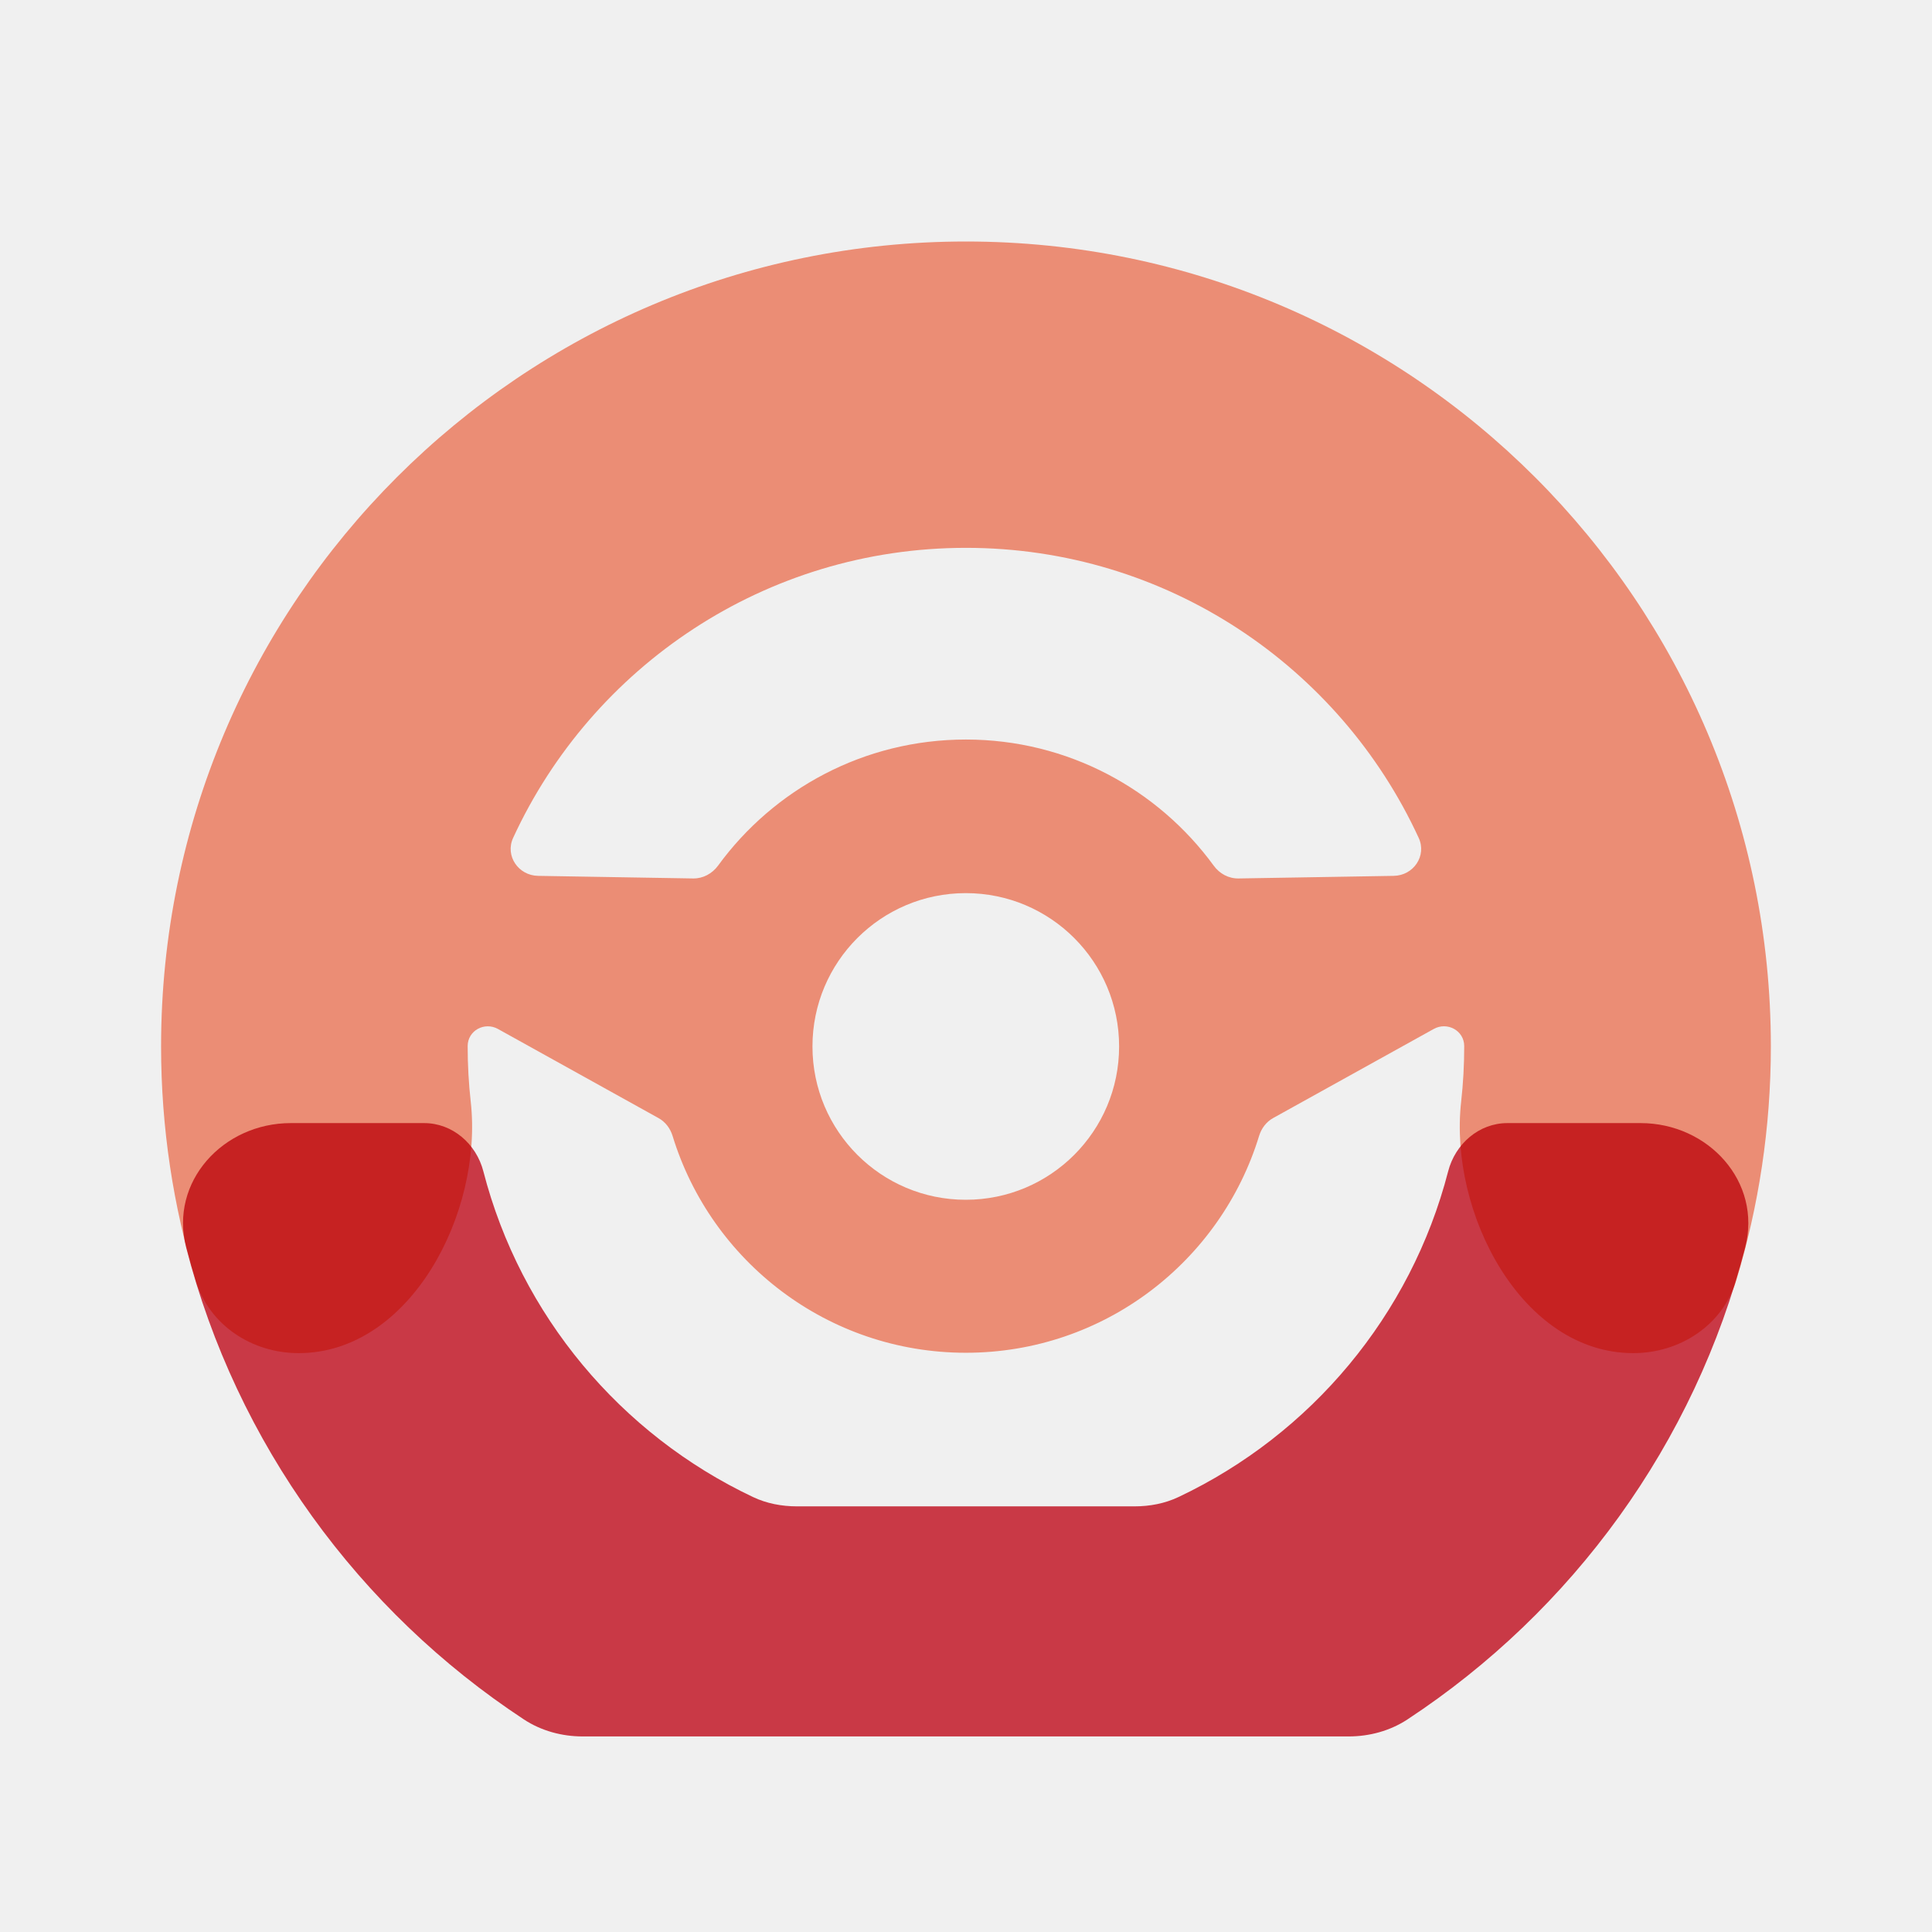
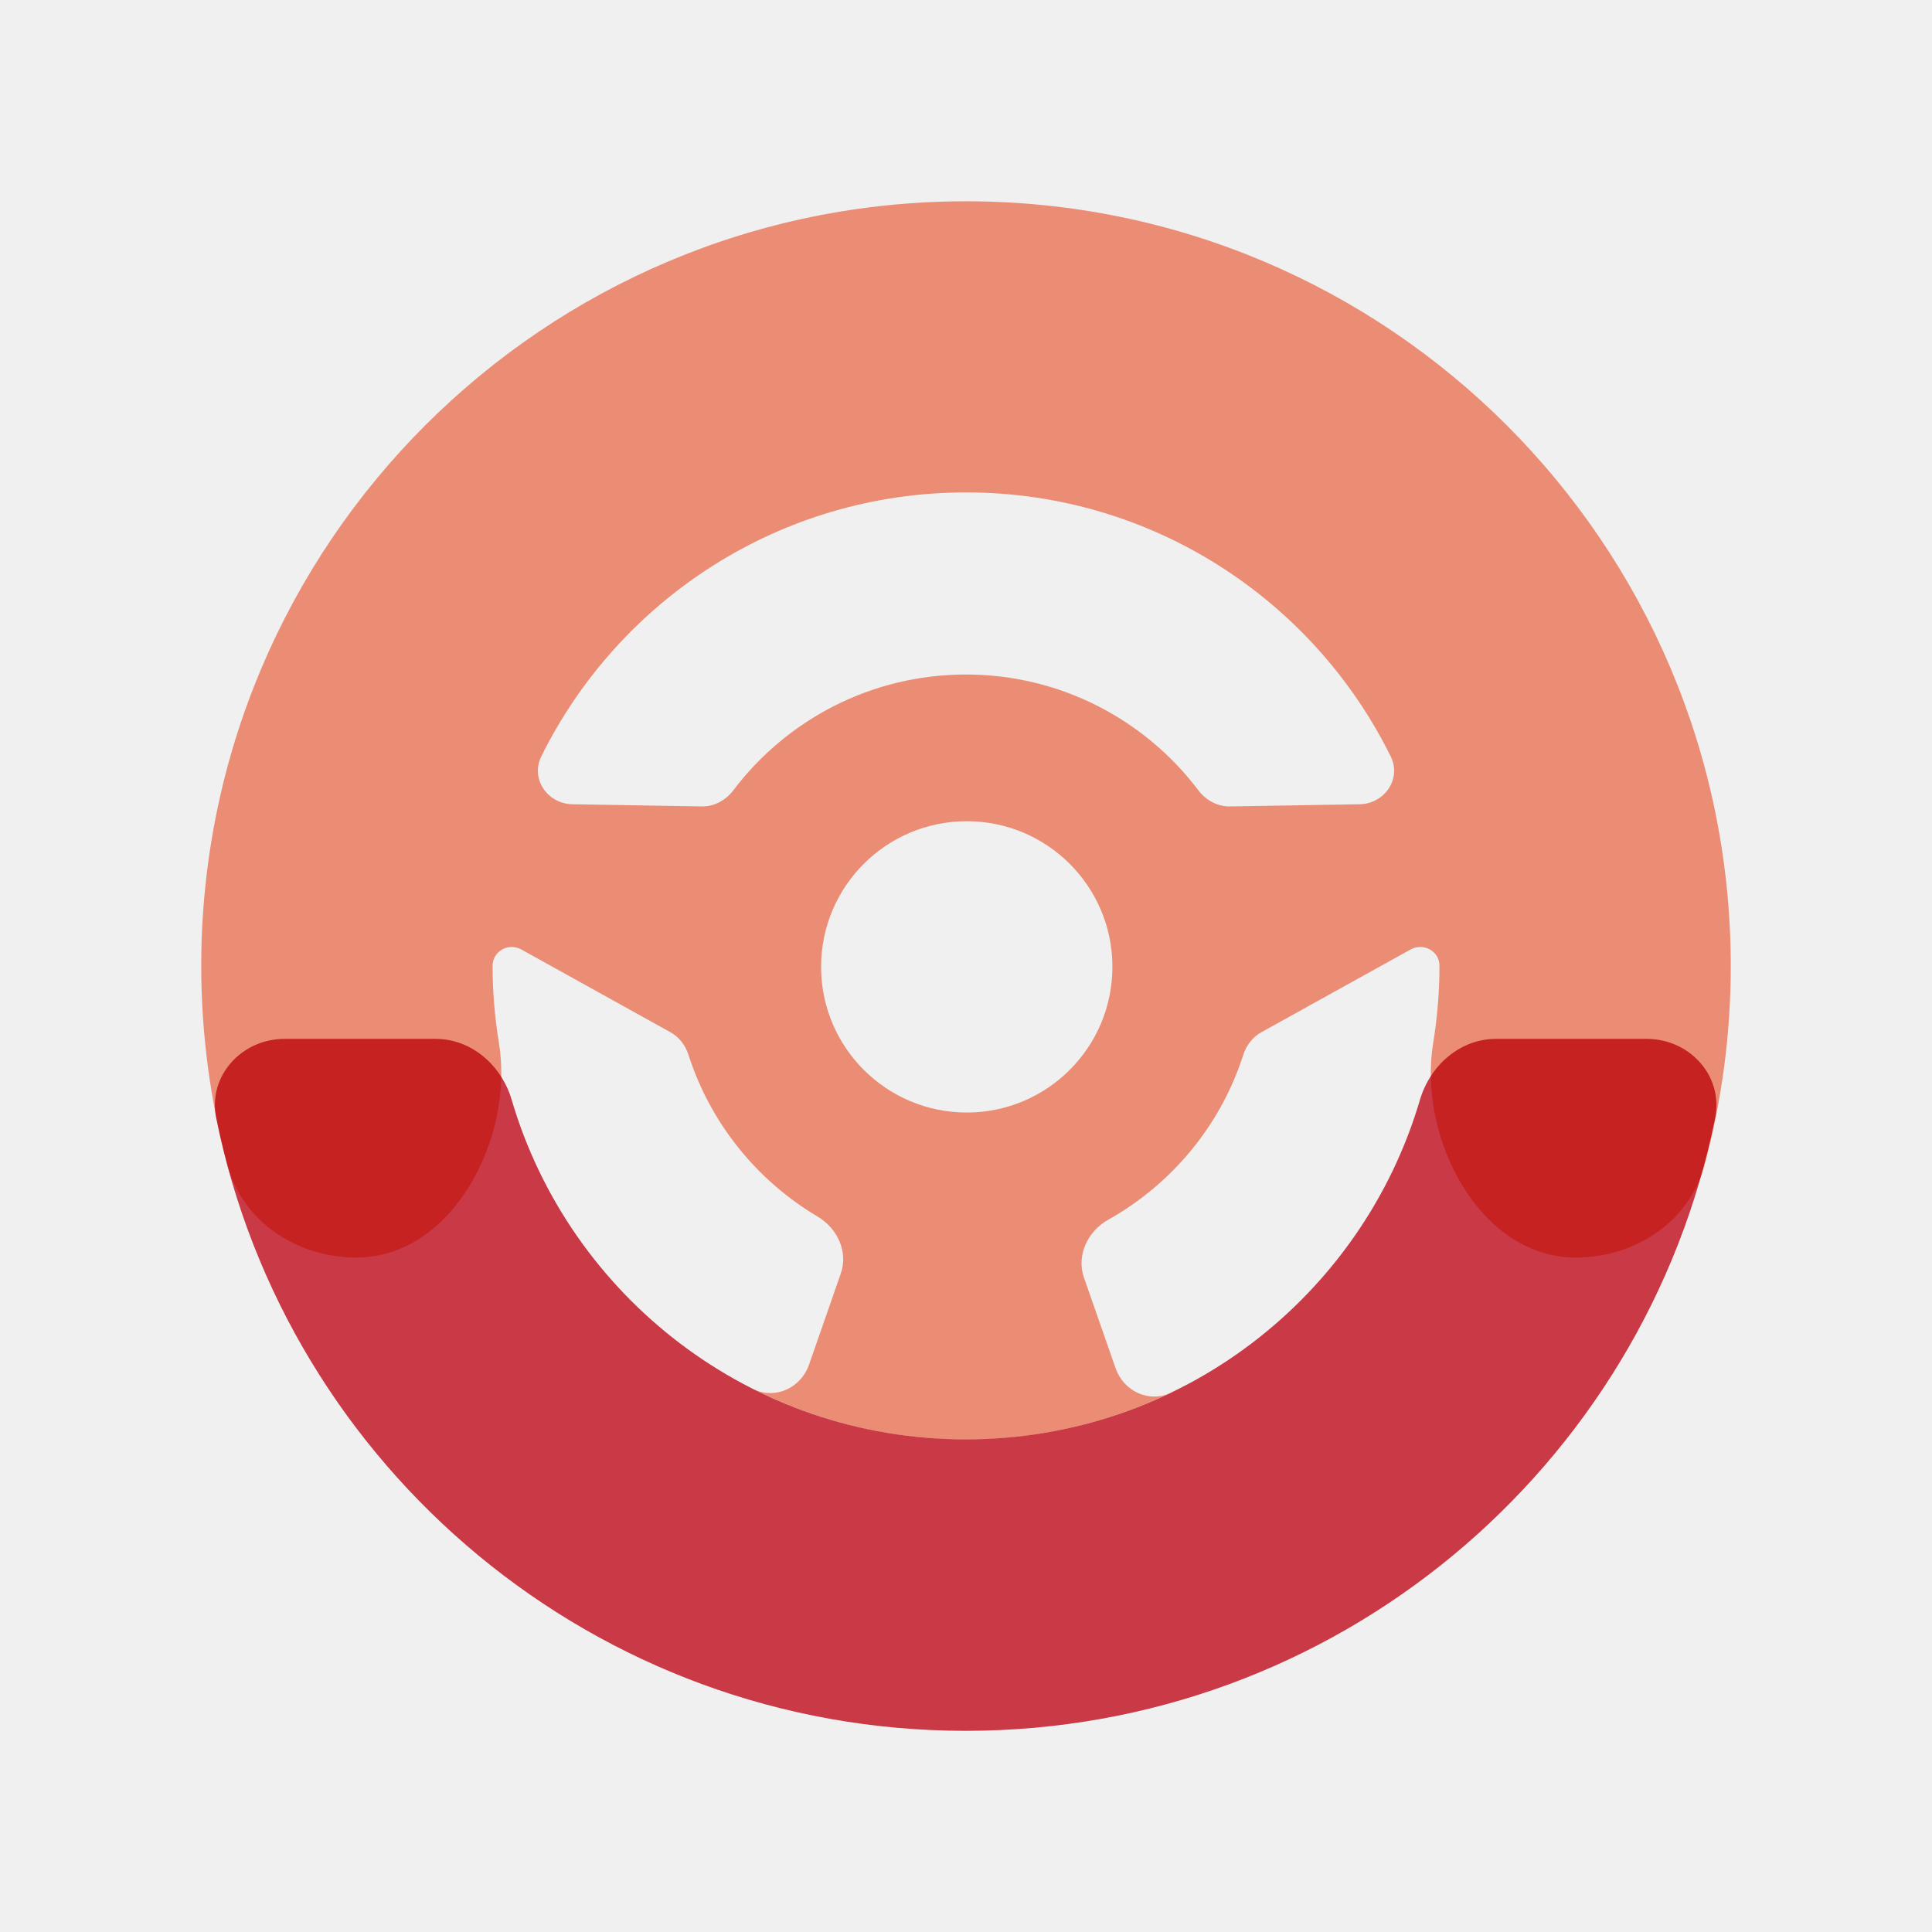
<svg xmlns="http://www.w3.org/2000/svg" width="32" height="32" viewBox="0 0 32 32" fill="none">
  <g style="mix-blend-mode:multiply">
-     <path d="M16.003 4.004C23.366 4.004 29.335 9.972 29.335 17.335C29.335 18.685 29.133 19.989 28.76 21.217C28.741 21.279 28.716 21.338 28.69 21.396C27.753 24.328 25.833 26.819 23.312 28.477C23.023 28.668 22.681 28.76 22.335 28.76H9.654C9.308 28.76 8.966 28.668 8.677 28.477C5.948 26.682 3.918 23.911 3.083 20.66C3.067 20.598 3.055 20.537 3.047 20.476C2.803 19.468 2.672 18.417 2.672 17.335C2.672 9.973 8.641 4.004 16.003 4.004ZM24.256 17.333C24.256 17.075 23.975 16.923 23.749 17.048L21.092 18.523C20.978 18.585 20.896 18.692 20.858 18.816C20.223 20.895 18.289 22.408 16.002 22.408C13.715 22.408 11.782 20.896 11.146 18.818C11.107 18.694 11.026 18.587 10.912 18.524L8.254 17.049C8.029 16.924 7.75 17.076 7.75 17.333C7.75 17.645 7.767 17.952 7.801 18.255C7.828 18.497 7.828 18.748 7.808 19.001C7.898 19.118 7.968 19.252 8.006 19.4C8.623 21.789 10.282 23.758 12.471 24.794C12.698 24.902 12.949 24.949 13.201 24.949H18.791C19.043 24.949 19.294 24.902 19.521 24.794C21.71 23.758 23.369 21.789 23.985 19.4C24.025 19.245 24.099 19.104 24.195 18.983C24.176 18.736 24.179 18.491 24.205 18.254C24.239 17.952 24.256 17.644 24.256 17.333ZM16.003 9.081C12.678 9.081 9.811 11.048 8.504 13.882C8.367 14.179 8.591 14.505 8.918 14.511L11.483 14.554C11.647 14.556 11.799 14.474 11.896 14.342C12.819 13.075 14.314 12.251 16.002 12.251C17.69 12.251 19.184 13.075 20.107 14.342C20.204 14.474 20.356 14.556 20.52 14.554L23.087 14.511C23.414 14.505 23.638 14.179 23.501 13.882C22.194 11.048 19.328 9.081 16.003 9.081Z" fill="white" />
-     <path d="M7.025 18.602C7.495 18.602 7.889 18.946 8.006 19.401C8.623 21.79 10.282 23.759 12.471 24.795C12.698 24.903 12.949 24.95 13.201 24.95H18.791C19.043 24.95 19.294 24.903 19.521 24.795C21.71 23.759 23.369 21.79 23.986 19.401C24.103 18.946 24.497 18.602 24.967 18.602H27.173C28.295 18.602 29.186 19.574 28.906 20.661C28.071 23.912 26.042 26.683 23.312 28.479C23.023 28.669 22.681 28.761 22.335 28.761H9.654C9.308 28.761 8.966 28.669 8.677 28.479C5.948 26.683 3.918 23.912 3.083 20.661C2.804 19.574 3.694 18.602 4.816 18.602H7.025Z" fill="#D63D4A" />
+     <path fill-rule="evenodd" clip-rule="evenodd" d="M16.002 3.338C22.997 3.338 28.669 9.008 28.669 16.003C28.669 17.145 28.517 18.252 28.233 19.304C28.205 19.407 28.167 19.505 28.125 19.6C28.111 19.666 28.098 19.733 28.076 19.8C27.211 22.558 25.427 24.911 23.083 26.498C22.72 26.744 22.286 26.859 21.847 26.859H10.139C9.701 26.859 9.266 26.744 8.903 26.498C6.558 24.911 4.775 22.559 3.909 19.8C3.878 19.703 3.856 19.606 3.841 19.51C3.815 19.443 3.792 19.375 3.773 19.304C3.489 18.252 3.337 17.145 3.337 16.003C3.337 9.008 9.008 3.338 16.002 3.338ZM23.843 16.003C23.843 15.757 23.575 15.611 23.359 15.731L20.893 17.101C20.749 17.181 20.646 17.317 20.596 17.473C19.973 19.417 18.151 20.824 16.001 20.824C13.851 20.823 12.03 19.417 11.406 17.475C11.356 17.318 11.253 17.182 11.109 17.102L8.643 15.732C8.429 15.614 8.162 15.758 8.162 16.003C8.162 16.437 8.199 16.863 8.267 17.278C8.297 17.464 8.307 17.655 8.303 17.848C8.373 17.962 8.432 18.084 8.471 18.215C9.427 21.467 12.432 23.84 15.993 23.84C19.554 23.84 22.561 21.467 23.517 18.215C23.559 18.072 23.621 17.935 23.701 17.813C23.7 17.633 23.711 17.454 23.739 17.281C23.808 16.865 23.843 16.438 23.843 16.003ZM16.004 8.162C12.919 8.162 10.25 9.943 8.97 12.532C8.786 12.904 9.069 13.318 9.484 13.325L11.623 13.361C11.831 13.365 12.023 13.26 12.148 13.094C13.029 11.928 14.427 11.174 16.001 11.174C17.575 11.174 18.972 11.928 19.852 13.094C19.977 13.26 20.17 13.365 20.377 13.361L22.52 13.325C22.935 13.318 23.218 12.904 23.035 12.532C21.755 9.943 19.087 8.162 16.004 8.162Z" fill="white" />
+     <path d="M7.215 17.207C7.81 17.207 8.307 17.645 8.475 18.216C9.43 21.467 12.436 23.841 15.997 23.841C19.557 23.841 22.563 21.467 23.519 18.216C23.687 17.645 24.183 17.207 24.779 17.207H27.276C27.986 17.207 28.548 17.821 28.408 18.518C27.241 24.308 22.128 28.668 15.994 28.668C9.861 28.668 4.747 24.308 3.581 18.518C3.44 17.821 4.002 17.207 4.713 17.207H7.215Z" fill="#D63D4A" />
    <g style="mix-blend-mode:multiply">
-       <path d="M15.999 4C23.362 4 29.331 9.969 29.331 17.331C29.331 18.681 29.129 19.985 28.756 21.213C28.531 21.951 27.824 22.412 27.053 22.412C25.204 22.412 23.996 20.088 24.201 18.25C24.235 17.947 24.252 17.639 24.252 17.327C24.252 17.07 23.972 16.918 23.747 17.043L21.088 18.518C20.974 18.581 20.893 18.689 20.855 18.813C20.219 20.893 18.286 22.406 15.998 22.406C13.71 22.406 11.776 20.893 11.14 18.814C11.102 18.69 11.021 18.582 10.907 18.519L8.248 17.043C8.024 16.919 7.746 17.07 7.746 17.327C7.746 17.639 7.763 17.946 7.797 18.249C8.002 20.087 6.796 22.412 4.946 22.412C4.175 22.412 3.468 21.951 3.243 21.213C2.87 19.985 2.668 18.681 2.668 17.331C2.668 9.969 8.637 4 15.999 4ZM15.999 9.074C12.673 9.074 9.805 11.043 8.499 13.878C8.362 14.175 8.586 14.502 8.913 14.507L11.48 14.55C11.644 14.553 11.796 14.47 11.893 14.338C12.816 13.072 14.311 12.249 15.998 12.249C17.685 12.249 19.179 13.072 20.103 14.338C20.199 14.471 20.351 14.553 20.515 14.55L23.084 14.507C23.412 14.502 23.635 14.175 23.498 13.878C22.192 11.043 19.325 9.074 15.999 9.074Z" fill="#FA967C" />
+       <path fill-rule="evenodd" clip-rule="evenodd" d="M16.001 3.334C22.996 3.334 28.667 9.006 28.667 16.001C28.667 17.143 28.515 18.249 28.231 19.301C27.977 20.244 27.075 20.828 26.099 20.829C24.506 20.829 23.48 18.846 23.738 17.275C23.806 16.859 23.842 16.432 23.842 15.997C23.842 15.752 23.577 15.609 23.363 15.727L20.89 17.098C20.746 17.178 20.644 17.314 20.593 17.47C20.219 18.64 19.409 19.612 18.355 20.203C18.016 20.393 17.826 20.792 17.953 21.159L18.478 22.662C18.61 23.042 19.031 23.242 19.394 23.068C19.527 23.005 19.657 22.935 19.785 22.864C18.662 23.486 17.372 23.843 15.997 23.843C14.737 23.843 13.548 23.543 12.493 23.015C12.853 23.18 13.267 22.983 13.399 22.606L13.926 21.094C14.052 20.735 13.87 20.344 13.542 20.15C12.537 19.554 11.766 18.604 11.403 17.47C11.352 17.314 11.25 17.178 11.106 17.098L8.636 15.727C8.423 15.609 8.159 15.753 8.159 15.997C8.159 16.432 8.195 16.858 8.264 17.274C8.521 18.846 7.495 20.829 5.902 20.829C4.925 20.828 4.024 20.244 3.769 19.301C3.486 18.249 3.334 17.143 3.333 16.001C3.333 9.006 9.005 3.334 16.001 3.334ZM16.001 8.156C12.916 8.156 10.247 9.937 8.966 12.528C8.783 12.899 9.066 13.313 9.481 13.321L11.622 13.357C11.829 13.361 12.021 13.255 12.146 13.09C13.027 11.925 14.425 11.173 15.998 11.172C17.571 11.172 18.968 11.925 19.849 13.09C19.974 13.255 20.166 13.361 20.373 13.357L22.519 13.321C22.934 13.313 23.218 12.899 23.034 12.528C21.754 9.938 19.085 8.156 16.001 8.156Z" fill="#FA967C" />
+       <path d="M5.841 23.573C5.831 23.559 5.82 23.547 5.81 23.534C5.807 23.529 5.804 23.524 5.801 23.519C5.814 23.537 5.828 23.555 5.841 23.573Z" fill="#FA967C" />
+       <path d="M26.177 23.534C26.167 23.547 26.155 23.559 26.145 23.573C26.158 23.555 26.172 23.537 26.186 23.519C26.183 23.524 26.18 23.529 26.177 23.534Z" fill="#FA967C" />
    </g>
-     <rect x="13.457" y="14.793" width="5.079" height="5.079" rx="2.539" fill="white" />
+     <path d="M13.6 16.014C13.6 14.682 14.68 13.602 16.013 13.602C17.345 13.602 18.425 14.682 18.425 16.014C18.425 17.346 17.345 18.427 16.013 18.427C14.68 18.427 13.6 17.346 13.6 16.014Z" fill="white" />
  </g>
</svg>
